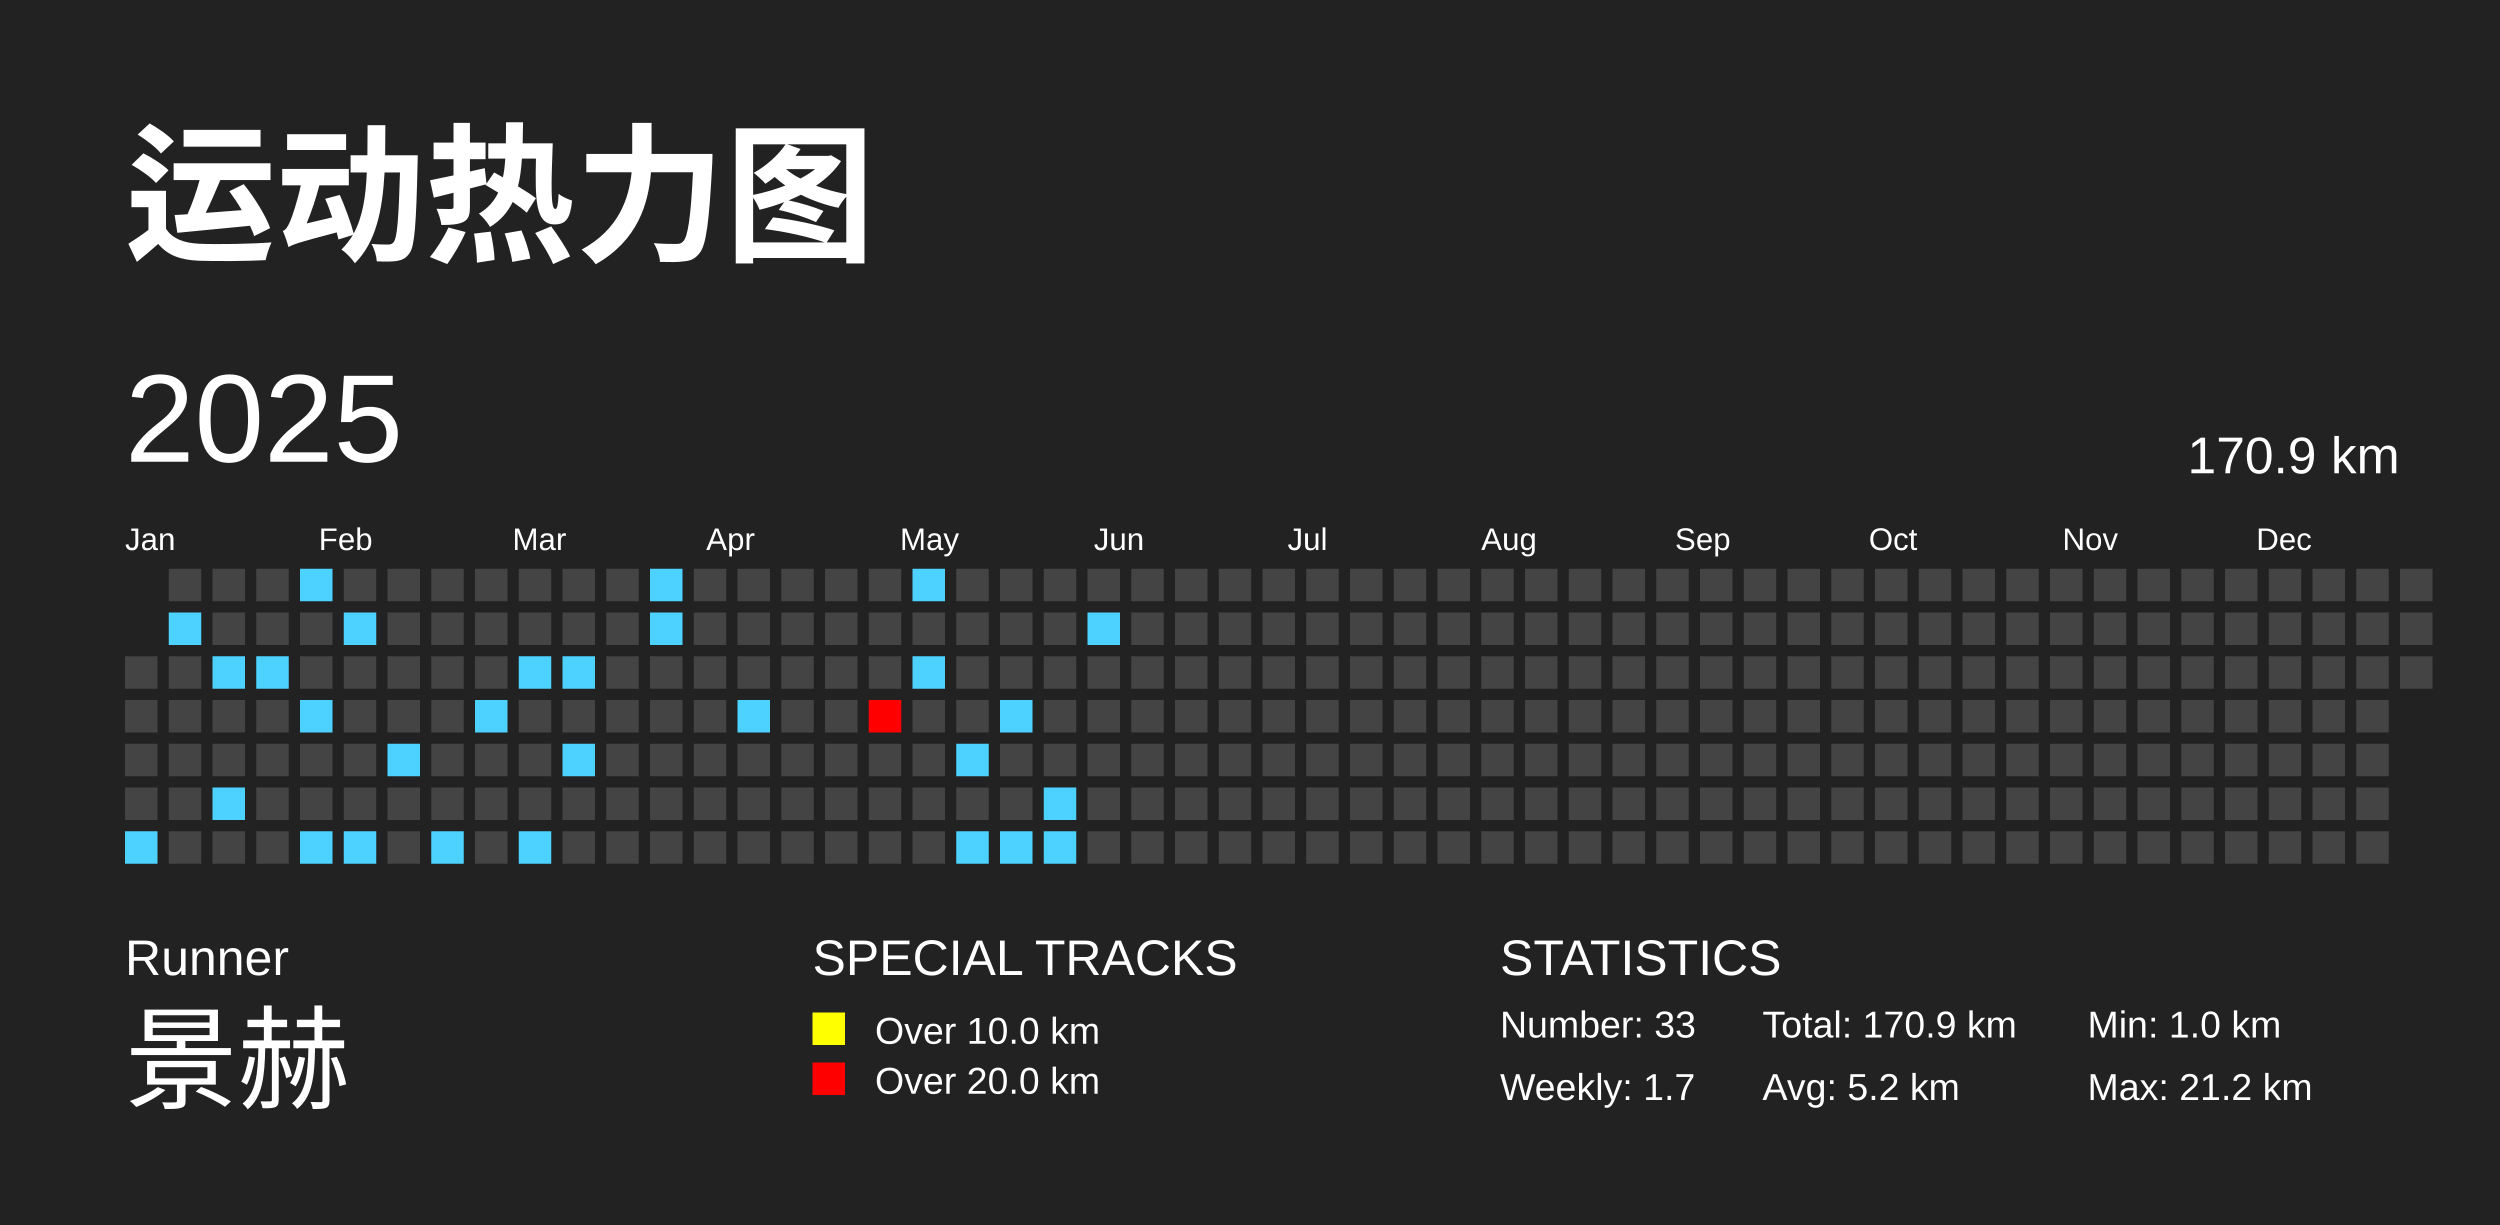
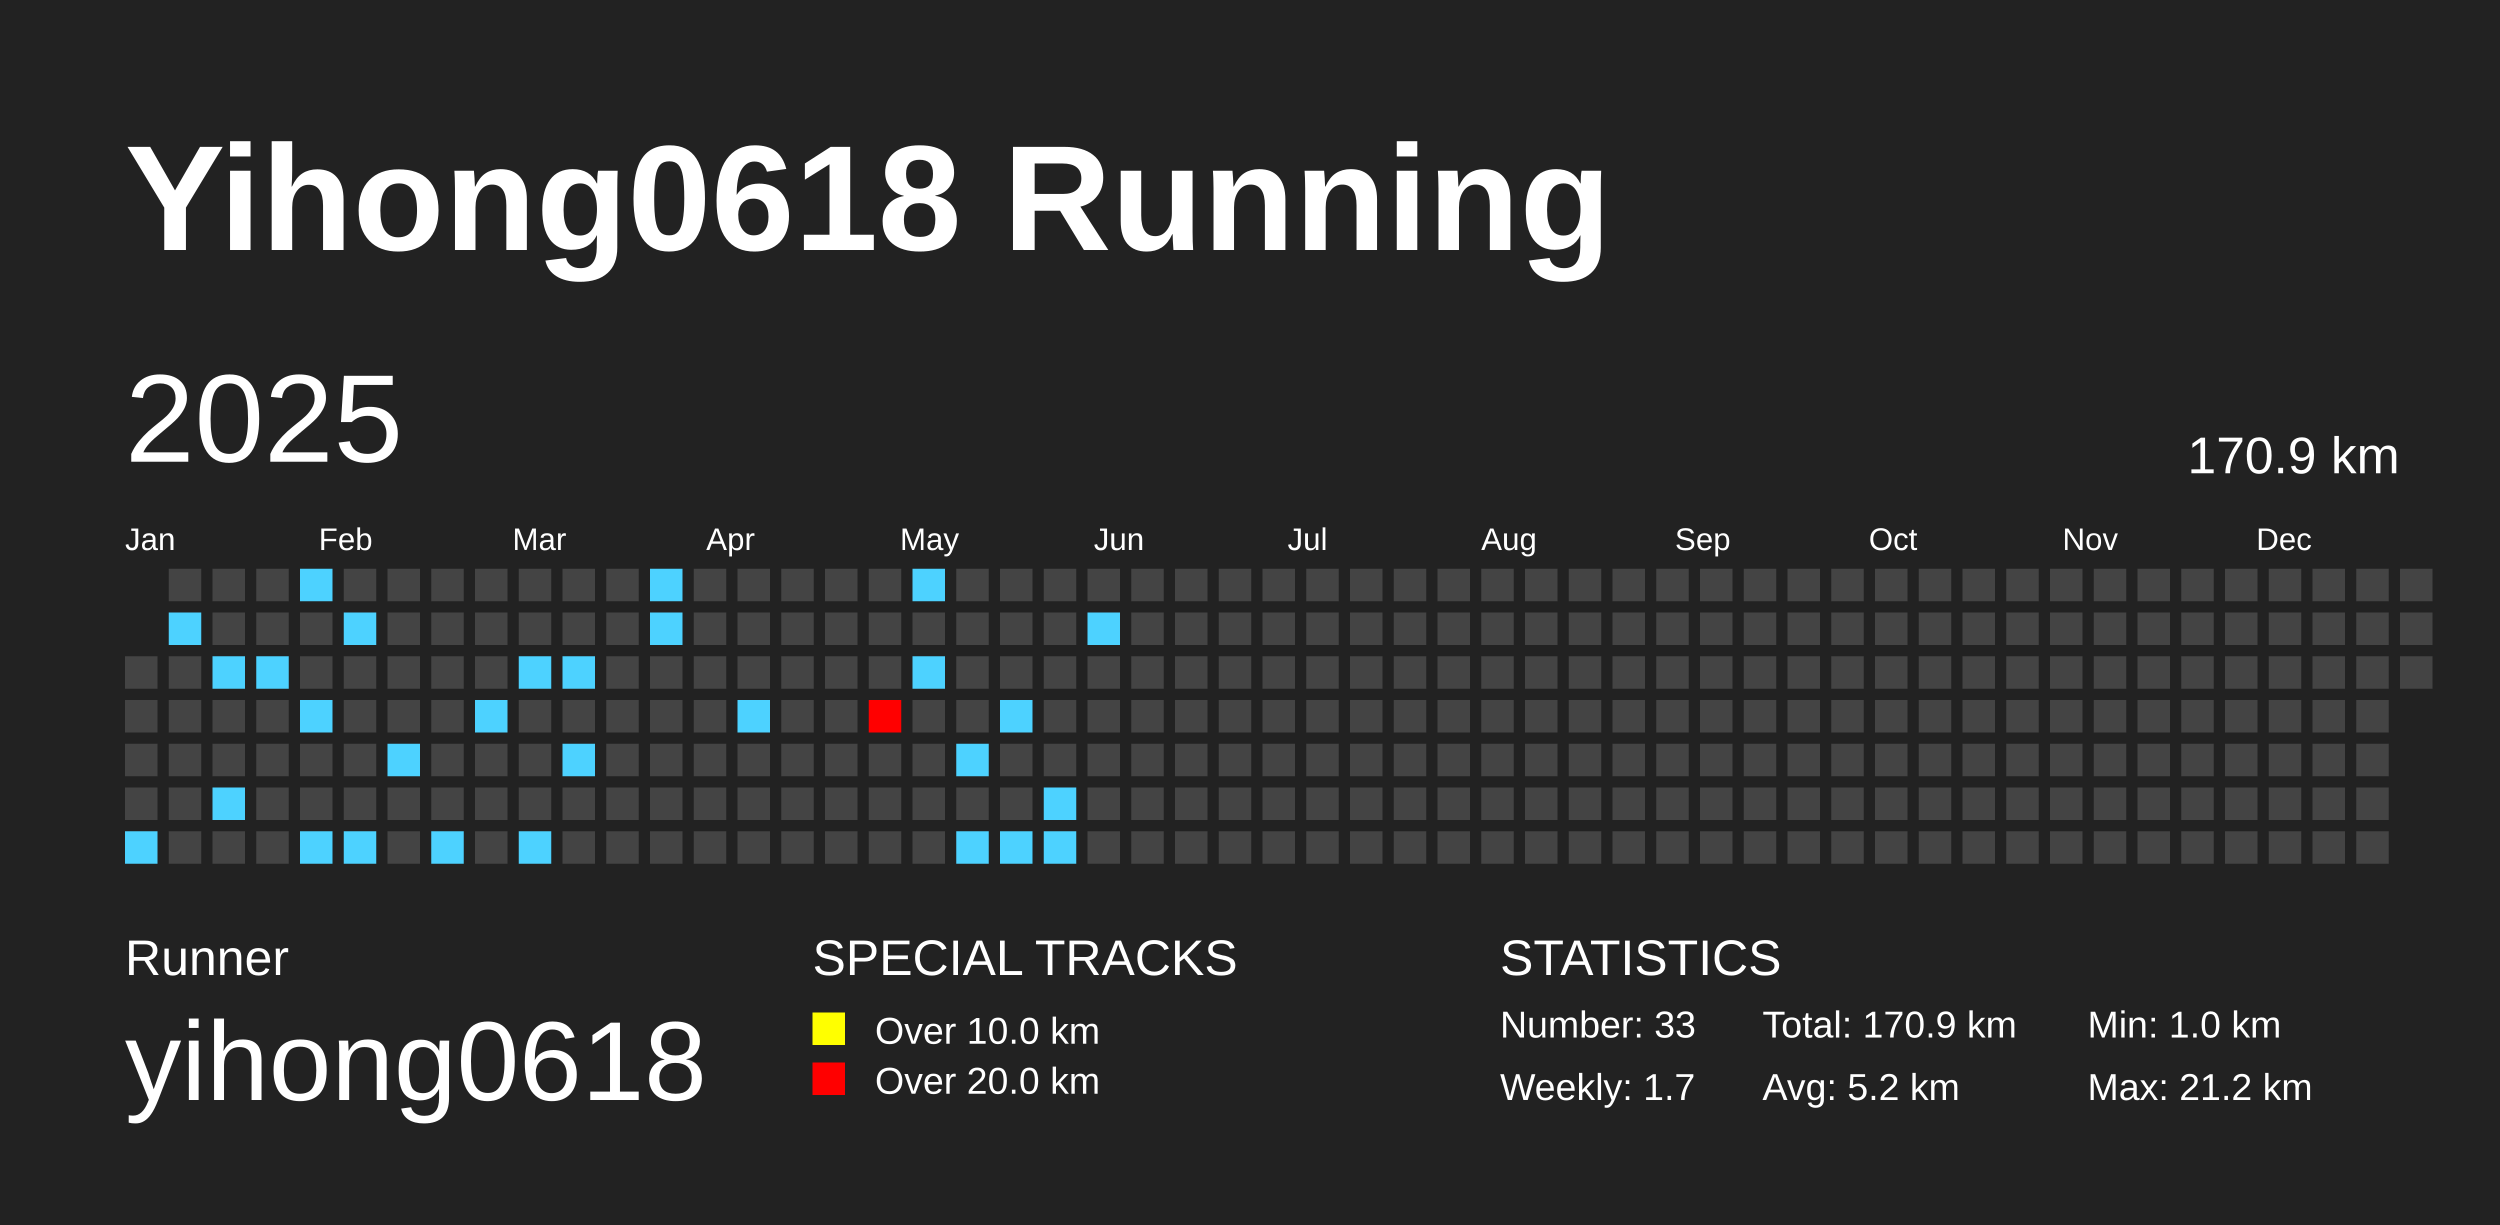
<svg xmlns="http://www.w3.org/2000/svg" baseProfile="full" height="98mm" version="1.1" viewBox="0,0,200,98" width="200mm">
  <defs />
  <rect fill="#222222" height="98" width="200" x="0" y="0" />
-   <text fill="#FFFFFF" style="font-size:12px; font-family:Arial; font-weight:bold;" x="10" y="20">运动热力图</text>
+   <text fill="#FFFFFF" style="font-size:12px; font-family:Arial; font-weight:bold;" x="10" y="20">Yihong0618 Running</text>
  <text fill="#FFFFFF" style="font-size:4px; font-family:Arial" x="10" y="78">Runner</text>
-   <text fill="#FFFFFF" style="font-size:9px; font-family:Arial" x="10" y="88">景赫</text>
+   <text fill="#FFFFFF" style="font-size:9px; font-family:Arial" x="10" y="88">yihong0618</text>
  <text fill="#FFFFFF" style="font-size:4px; font-family:Arial" x="65" y="78">SPECIAL TRACKS</text>
  <rect fill="yellow" height="2.6" width="2.6" x="65" y="81" />
  <text fill="#FFFFFF" style="font-size:3px; font-family:Arial" x="70" y="83.5">Over 10.0 km</text>
  <rect fill="red" height="2.6" width="2.6" x="65" y="85" />
  <text fill="#FFFFFF" style="font-size:3px; font-family:Arial" x="70" y="87.5">Over 20.0 km</text>
  <text fill="#FFFFFF" style="font-size:4px; font-family:Arial" x="120" y="78">STATISTICS</text>
  <text fill="#FFFFFF" style="font-size:3px; font-family:Arial" x="120" y="83">Number: 33</text>
  <text fill="#FFFFFF" style="font-size:3px; font-family:Arial" x="120" y="88">Weekly: 1.7</text>
  <text fill="#FFFFFF" style="font-size:3px; font-family:Arial" x="141" y="83">Total: 170.9 km</text>
  <text fill="#FFFFFF" style="font-size:3px; font-family:Arial" x="141" y="88">Avg: 5.2 km</text>
  <text fill="#FFFFFF" style="font-size:3px; font-family:Arial" x="167" y="83">Min: 1.0 km</text>
  <text fill="#FFFFFF" style="font-size:3px; font-family:Arial" x="167" y="88">Max: 21.2 km</text>
  <text dominant-baseline="hanging" fill="#FFFFFF" style="font-size:10.0px; font-family:Arial;" x="10" y="30">2025</text>
  <text dominant-baseline="hanging" fill="#FFFFFF" style="font-size:4.125px; font-family:Arial;" x="175" y="35">170.9 km</text>
  <text fill="#FFFFFF" style="font-size:2.5px; font-family:Arial" x="10.0" y="44">Jan</text>
  <text fill="#FFFFFF" style="font-size:2.5px; font-family:Arial" x="25.5" y="44">Feb</text>
  <text fill="#FFFFFF" style="font-size:2.5px; font-family:Arial" x="41.0" y="44">Mar</text>
  <text fill="#FFFFFF" style="font-size:2.5px; font-family:Arial" x="56.5" y="44">Apr</text>
  <text fill="#FFFFFF" style="font-size:2.5px; font-family:Arial" x="72.0" y="44">May</text>
  <text fill="#FFFFFF" style="font-size:2.5px; font-family:Arial" x="87.5" y="44">Jun</text>
  <text fill="#FFFFFF" style="font-size:2.5px; font-family:Arial" x="103.0" y="44">Jul</text>
  <text fill="#FFFFFF" style="font-size:2.5px; font-family:Arial" x="118.5" y="44">Aug</text>
  <text fill="#FFFFFF" style="font-size:2.5px; font-family:Arial" x="134.0" y="44">Sep</text>
  <text fill="#FFFFFF" style="font-size:2.5px; font-family:Arial" x="149.5" y="44">Oct</text>
  <text fill="#FFFFFF" style="font-size:2.5px; font-family:Arial" x="165.0" y="44">Nov</text>
  <text fill="#FFFFFF" style="font-size:2.5px; font-family:Arial" x="180.5" y="44">Dec</text>
  <rect fill="#444444" height="2.6" width="2.6" x="10.0" y="52.5" />
  <rect fill="#444444" height="2.6" width="2.6" x="10.0" y="56.0" />
  <rect fill="#444444" height="2.6" width="2.6" x="10.0" y="59.5" />
  <rect fill="#444444" height="2.6" width="2.6" x="10.0" y="63.0" />
  <rect fill="#4dd2ff" height="2.6" width="2.6" x="10.0" y="66.5" />
  <rect fill="#444444" height="2.6" width="2.6" x="13.5" y="45.5" />
  <rect fill="#4dd2ff" height="2.6" width="2.6" x="13.5" y="49.0" />
  <rect fill="#444444" height="2.6" width="2.6" x="13.5" y="52.5" />
  <rect fill="#444444" height="2.6" width="2.6" x="13.5" y="56.0" />
  <rect fill="#444444" height="2.6" width="2.6" x="13.5" y="59.5" />
  <rect fill="#444444" height="2.6" width="2.6" x="13.5" y="63.0" />
  <rect fill="#444444" height="2.6" width="2.6" x="13.5" y="66.5" />
  <rect fill="#444444" height="2.6" width="2.6" x="17.0" y="45.5" />
  <rect fill="#444444" height="2.6" width="2.6" x="17.0" y="49.0" />
  <rect fill="#4dd2ff" height="2.6" width="2.6" x="17.0" y="52.5" />
  <rect fill="#444444" height="2.6" width="2.6" x="17.0" y="56.0" />
  <rect fill="#444444" height="2.6" width="2.6" x="17.0" y="59.5" />
  <rect fill="#4dd2ff" height="2.6" width="2.6" x="17.0" y="63.0" />
  <rect fill="#444444" height="2.6" width="2.6" x="17.0" y="66.5" />
  <rect fill="#444444" height="2.6" width="2.6" x="20.5" y="45.5" />
  <rect fill="#444444" height="2.6" width="2.6" x="20.5" y="49.0" />
  <rect fill="#4dd2ff" height="2.6" width="2.6" x="20.5" y="52.5" />
  <rect fill="#444444" height="2.6" width="2.6" x="20.5" y="56.0" />
  <rect fill="#444444" height="2.6" width="2.6" x="20.5" y="59.5" />
  <rect fill="#444444" height="2.6" width="2.6" x="20.5" y="63.0" />
  <rect fill="#444444" height="2.6" width="2.6" x="20.5" y="66.5" />
  <rect fill="#4dd2ff" height="2.6" width="2.6" x="24.0" y="45.5" />
  <rect fill="#444444" height="2.6" width="2.6" x="24.0" y="49.0" />
  <rect fill="#444444" height="2.6" width="2.6" x="24.0" y="52.5" />
  <rect fill="#4dd2ff" height="2.6" width="2.6" x="24.0" y="56.0" />
  <rect fill="#444444" height="2.6" width="2.6" x="24.0" y="59.5" />
  <rect fill="#444444" height="2.6" width="2.6" x="24.0" y="63.0" />
  <rect fill="#4dd2ff" height="2.6" width="2.6" x="24.0" y="66.5" />
  <rect fill="#444444" height="2.6" width="2.6" x="27.5" y="45.5" />
  <rect fill="#4dd2ff" height="2.6" width="2.6" x="27.5" y="49.0" />
  <rect fill="#444444" height="2.6" width="2.6" x="27.5" y="52.5" />
  <rect fill="#444444" height="2.6" width="2.6" x="27.5" y="56.0" />
  <rect fill="#444444" height="2.6" width="2.6" x="27.5" y="59.5" />
  <rect fill="#444444" height="2.6" width="2.6" x="27.5" y="63.0" />
  <rect fill="#4dd2ff" height="2.6" width="2.6" x="27.5" y="66.5" />
  <rect fill="#444444" height="2.6" width="2.6" x="31.0" y="45.5" />
  <rect fill="#444444" height="2.6" width="2.6" x="31.0" y="49.0" />
  <rect fill="#444444" height="2.6" width="2.6" x="31.0" y="52.5" />
  <rect fill="#444444" height="2.6" width="2.6" x="31.0" y="56.0" />
  <rect fill="#4dd2ff" height="2.6" width="2.6" x="31.0" y="59.5" />
  <rect fill="#444444" height="2.6" width="2.6" x="31.0" y="63.0" />
  <rect fill="#444444" height="2.6" width="2.6" x="31.0" y="66.5" />
  <rect fill="#444444" height="2.6" width="2.6" x="34.5" y="45.5" />
  <rect fill="#444444" height="2.6" width="2.6" x="34.5" y="49.0" />
  <rect fill="#444444" height="2.6" width="2.6" x="34.5" y="52.5" />
  <rect fill="#444444" height="2.6" width="2.6" x="34.5" y="56.0" />
  <rect fill="#444444" height="2.6" width="2.6" x="34.5" y="59.5" />
  <rect fill="#444444" height="2.6" width="2.6" x="34.5" y="63.0" />
  <rect fill="#4dd2ff" height="2.6" width="2.6" x="34.5" y="66.5" />
  <rect fill="#444444" height="2.6" width="2.6" x="38.0" y="45.5" />
  <rect fill="#444444" height="2.6" width="2.6" x="38.0" y="49.0" />
  <rect fill="#444444" height="2.6" width="2.6" x="38.0" y="52.5" />
  <rect fill="#4dd2ff" height="2.6" width="2.6" x="38.0" y="56.0" />
  <rect fill="#444444" height="2.6" width="2.6" x="38.0" y="59.5" />
  <rect fill="#444444" height="2.6" width="2.6" x="38.0" y="63.0" />
  <rect fill="#444444" height="2.6" width="2.6" x="38.0" y="66.5" />
  <rect fill="#444444" height="2.6" width="2.6" x="41.5" y="45.5" />
  <rect fill="#444444" height="2.6" width="2.6" x="41.5" y="49.0" />
  <rect fill="#4dd2ff" height="2.6" width="2.6" x="41.5" y="52.5" />
  <rect fill="#444444" height="2.6" width="2.6" x="41.5" y="56.0" />
  <rect fill="#444444" height="2.6" width="2.6" x="41.5" y="59.5" />
  <rect fill="#444444" height="2.6" width="2.6" x="41.5" y="63.0" />
  <rect fill="#4dd2ff" height="2.6" width="2.6" x="41.5" y="66.5" />
  <rect fill="#444444" height="2.6" width="2.6" x="45.0" y="45.5" />
  <rect fill="#444444" height="2.6" width="2.6" x="45.0" y="49.0" />
  <rect fill="#4dd2ff" height="2.6" width="2.6" x="45.0" y="52.5" />
  <rect fill="#444444" height="2.6" width="2.6" x="45.0" y="56.0" />
  <rect fill="#4dd2ff" height="2.6" width="2.6" x="45.0" y="59.5" />
  <rect fill="#444444" height="2.6" width="2.6" x="45.0" y="63.0" />
  <rect fill="#444444" height="2.6" width="2.6" x="45.0" y="66.5" />
  <rect fill="#444444" height="2.6" width="2.6" x="48.5" y="45.5" />
  <rect fill="#444444" height="2.6" width="2.6" x="48.5" y="49.0" />
  <rect fill="#444444" height="2.6" width="2.6" x="48.5" y="52.5" />
  <rect fill="#444444" height="2.6" width="2.6" x="48.5" y="56.0" />
  <rect fill="#444444" height="2.6" width="2.6" x="48.5" y="59.5" />
  <rect fill="#444444" height="2.6" width="2.6" x="48.5" y="63.0" />
  <rect fill="#444444" height="2.6" width="2.6" x="48.5" y="66.5" />
  <rect fill="#4dd2ff" height="2.6" width="2.6" x="52.0" y="45.5" />
  <rect fill="#4dd2ff" height="2.6" width="2.6" x="52.0" y="49.0" />
  <rect fill="#444444" height="2.6" width="2.6" x="52.0" y="52.5" />
  <rect fill="#444444" height="2.6" width="2.6" x="52.0" y="56.0" />
  <rect fill="#444444" height="2.6" width="2.6" x="52.0" y="59.5" />
  <rect fill="#444444" height="2.6" width="2.6" x="52.0" y="63.0" />
  <rect fill="#444444" height="2.6" width="2.6" x="52.0" y="66.5" />
  <rect fill="#444444" height="2.6" width="2.6" x="55.5" y="45.5" />
  <rect fill="#444444" height="2.6" width="2.6" x="55.5" y="49.0" />
  <rect fill="#444444" height="2.6" width="2.6" x="55.5" y="52.5" />
  <rect fill="#444444" height="2.6" width="2.6" x="55.5" y="56.0" />
  <rect fill="#444444" height="2.6" width="2.6" x="55.5" y="59.5" />
  <rect fill="#444444" height="2.6" width="2.6" x="55.5" y="63.0" />
  <rect fill="#444444" height="2.6" width="2.6" x="55.5" y="66.5" />
  <rect fill="#444444" height="2.6" width="2.6" x="59.0" y="45.5" />
  <rect fill="#444444" height="2.6" width="2.6" x="59.0" y="49.0" />
  <rect fill="#444444" height="2.6" width="2.6" x="59.0" y="52.5" />
  <rect fill="#4dd2ff" height="2.6" width="2.6" x="59.0" y="56.0" />
  <rect fill="#444444" height="2.6" width="2.6" x="59.0" y="59.5" />
  <rect fill="#444444" height="2.6" width="2.6" x="59.0" y="63.0" />
  <rect fill="#444444" height="2.6" width="2.6" x="59.0" y="66.5" />
  <rect fill="#444444" height="2.6" width="2.6" x="62.5" y="45.5" />
  <rect fill="#444444" height="2.6" width="2.6" x="62.5" y="49.0" />
  <rect fill="#444444" height="2.6" width="2.6" x="62.5" y="52.5" />
  <rect fill="#444444" height="2.6" width="2.6" x="62.5" y="56.0" />
  <rect fill="#444444" height="2.6" width="2.6" x="62.5" y="59.5" />
  <rect fill="#444444" height="2.6" width="2.6" x="62.5" y="63.0" />
  <rect fill="#444444" height="2.6" width="2.6" x="62.5" y="66.5" />
  <rect fill="#444444" height="2.6" width="2.6" x="66.0" y="45.5" />
  <rect fill="#444444" height="2.6" width="2.6" x="66.0" y="49.0" />
  <rect fill="#444444" height="2.6" width="2.6" x="66.0" y="52.5" />
  <rect fill="#444444" height="2.6" width="2.6" x="66.0" y="56.0" />
  <rect fill="#444444" height="2.6" width="2.6" x="66.0" y="59.5" />
  <rect fill="#444444" height="2.6" width="2.6" x="66.0" y="63.0" />
  <rect fill="#444444" height="2.6" width="2.6" x="66.0" y="66.5" />
  <rect fill="#444444" height="2.6" width="2.6" x="69.5" y="45.5" />
  <rect fill="#444444" height="2.6" width="2.6" x="69.5" y="49.0" />
  <rect fill="#444444" height="2.6" width="2.6" x="69.5" y="52.5" />
  <rect fill="red" height="2.6" width="2.6" x="69.5" y="56.0" />
  <rect fill="#444444" height="2.6" width="2.6" x="69.5" y="59.5" />
  <rect fill="#444444" height="2.6" width="2.6" x="69.5" y="63.0" />
  <rect fill="#444444" height="2.6" width="2.6" x="69.5" y="66.5" />
  <rect fill="#4dd2ff" height="2.6" width="2.6" x="73.0" y="45.5" />
  <rect fill="#444444" height="2.6" width="2.6" x="73.0" y="49.0" />
  <rect fill="#4dd2ff" height="2.6" width="2.6" x="73.0" y="52.5" />
  <rect fill="#444444" height="2.6" width="2.6" x="73.0" y="56.0" />
  <rect fill="#444444" height="2.6" width="2.6" x="73.0" y="59.5" />
  <rect fill="#444444" height="2.6" width="2.6" x="73.0" y="63.0" />
  <rect fill="#444444" height="2.6" width="2.6" x="73.0" y="66.5" />
  <rect fill="#444444" height="2.6" width="2.6" x="76.5" y="45.5" />
  <rect fill="#444444" height="2.6" width="2.6" x="76.5" y="49.0" />
  <rect fill="#444444" height="2.6" width="2.6" x="76.5" y="52.5" />
  <rect fill="#444444" height="2.6" width="2.6" x="76.5" y="56.0" />
  <rect fill="#4dd2ff" height="2.6" width="2.6" x="76.5" y="59.5" />
  <rect fill="#444444" height="2.6" width="2.6" x="76.5" y="63.0" />
  <rect fill="#4dd2ff" height="2.6" width="2.6" x="76.5" y="66.5" />
  <rect fill="#444444" height="2.6" width="2.6" x="80.0" y="45.5" />
  <rect fill="#444444" height="2.6" width="2.6" x="80.0" y="49.0" />
  <rect fill="#444444" height="2.6" width="2.6" x="80.0" y="52.5" />
  <rect fill="#4dd2ff" height="2.6" width="2.6" x="80.0" y="56.0" />
  <rect fill="#444444" height="2.6" width="2.6" x="80.0" y="59.5" />
  <rect fill="#444444" height="2.6" width="2.6" x="80.0" y="63.0" />
  <rect fill="#4dd2ff" height="2.6" width="2.6" x="80.0" y="66.5" />
  <rect fill="#444444" height="2.6" width="2.6" x="83.5" y="45.5" />
  <rect fill="#444444" height="2.6" width="2.6" x="83.5" y="49.0" />
  <rect fill="#444444" height="2.6" width="2.6" x="83.5" y="52.5" />
  <rect fill="#444444" height="2.6" width="2.6" x="83.5" y="56.0" />
  <rect fill="#444444" height="2.6" width="2.6" x="83.5" y="59.5" />
  <rect fill="#4dd2ff" height="2.6" width="2.6" x="83.5" y="63.0" />
  <rect fill="#4dd2ff" height="2.6" width="2.6" x="83.5" y="66.5" />
  <rect fill="#444444" height="2.6" width="2.6" x="87.0" y="45.5" />
  <rect fill="#4dd2ff" height="2.6" width="2.6" x="87.0" y="49.0" />
  <rect fill="#444444" height="2.6" width="2.6" x="87.0" y="52.5" />
  <rect fill="#444444" height="2.6" width="2.6" x="87.0" y="56.0" />
  <rect fill="#444444" height="2.6" width="2.6" x="87.0" y="59.5" />
  <rect fill="#444444" height="2.6" width="2.6" x="87.0" y="63.0" />
  <rect fill="#444444" height="2.6" width="2.6" x="87.0" y="66.5" />
  <rect fill="#444444" height="2.6" width="2.6" x="90.5" y="45.5" />
  <rect fill="#444444" height="2.6" width="2.6" x="90.5" y="49.0" />
  <rect fill="#444444" height="2.6" width="2.6" x="90.5" y="52.5" />
  <rect fill="#444444" height="2.6" width="2.6" x="90.5" y="56.0" />
  <rect fill="#444444" height="2.6" width="2.6" x="90.5" y="59.5" />
  <rect fill="#444444" height="2.6" width="2.6" x="90.5" y="63.0" />
  <rect fill="#444444" height="2.6" width="2.6" x="90.5" y="66.5" />
  <rect fill="#444444" height="2.6" width="2.6" x="94.0" y="45.5" />
  <rect fill="#444444" height="2.6" width="2.6" x="94.0" y="49.0" />
  <rect fill="#444444" height="2.6" width="2.6" x="94.0" y="52.5" />
  <rect fill="#444444" height="2.6" width="2.6" x="94.0" y="56.0" />
  <rect fill="#444444" height="2.6" width="2.6" x="94.0" y="59.5" />
  <rect fill="#444444" height="2.6" width="2.6" x="94.0" y="63.0" />
  <rect fill="#444444" height="2.6" width="2.6" x="94.0" y="66.5" />
  <rect fill="#444444" height="2.6" width="2.6" x="97.5" y="45.5" />
  <rect fill="#444444" height="2.6" width="2.6" x="97.5" y="49.0" />
  <rect fill="#444444" height="2.6" width="2.6" x="97.5" y="52.5" />
  <rect fill="#444444" height="2.6" width="2.6" x="97.5" y="56.0" />
  <rect fill="#444444" height="2.6" width="2.6" x="97.5" y="59.5" />
  <rect fill="#444444" height="2.6" width="2.6" x="97.5" y="63.0" />
  <rect fill="#444444" height="2.6" width="2.6" x="97.5" y="66.5" />
  <rect fill="#444444" height="2.6" width="2.6" x="101.0" y="45.5" />
  <rect fill="#444444" height="2.6" width="2.6" x="101.0" y="49.0" />
  <rect fill="#444444" height="2.6" width="2.6" x="101.0" y="52.5" />
  <rect fill="#444444" height="2.6" width="2.6" x="101.0" y="56.0" />
  <rect fill="#444444" height="2.6" width="2.6" x="101.0" y="59.5" />
  <rect fill="#444444" height="2.6" width="2.6" x="101.0" y="63.0" />
  <rect fill="#444444" height="2.6" width="2.6" x="101.0" y="66.5" />
  <rect fill="#444444" height="2.6" width="2.6" x="104.5" y="45.5" />
  <rect fill="#444444" height="2.6" width="2.6" x="104.5" y="49.0" />
  <rect fill="#444444" height="2.6" width="2.6" x="104.5" y="52.5" />
  <rect fill="#444444" height="2.6" width="2.6" x="104.5" y="56.0" />
  <rect fill="#444444" height="2.6" width="2.6" x="104.5" y="59.5" />
  <rect fill="#444444" height="2.6" width="2.6" x="104.5" y="63.0" />
  <rect fill="#444444" height="2.6" width="2.6" x="104.5" y="66.5" />
  <rect fill="#444444" height="2.6" width="2.6" x="108.0" y="45.5" />
  <rect fill="#444444" height="2.6" width="2.6" x="108.0" y="49.0" />
  <rect fill="#444444" height="2.6" width="2.6" x="108.0" y="52.5" />
  <rect fill="#444444" height="2.6" width="2.6" x="108.0" y="56.0" />
  <rect fill="#444444" height="2.6" width="2.6" x="108.0" y="59.5" />
  <rect fill="#444444" height="2.6" width="2.6" x="108.0" y="63.0" />
  <rect fill="#444444" height="2.6" width="2.6" x="108.0" y="66.5" />
  <rect fill="#444444" height="2.6" width="2.6" x="111.5" y="45.5" />
  <rect fill="#444444" height="2.6" width="2.6" x="111.5" y="49.0" />
  <rect fill="#444444" height="2.6" width="2.6" x="111.5" y="52.5" />
  <rect fill="#444444" height="2.6" width="2.6" x="111.5" y="56.0" />
  <rect fill="#444444" height="2.6" width="2.6" x="111.5" y="59.5" />
  <rect fill="#444444" height="2.6" width="2.6" x="111.5" y="63.0" />
  <rect fill="#444444" height="2.6" width="2.6" x="111.5" y="66.5" />
  <rect fill="#444444" height="2.6" width="2.6" x="115.0" y="45.5" />
  <rect fill="#444444" height="2.6" width="2.6" x="115.0" y="49.0" />
  <rect fill="#444444" height="2.6" width="2.6" x="115.0" y="52.5" />
  <rect fill="#444444" height="2.6" width="2.6" x="115.0" y="56.0" />
  <rect fill="#444444" height="2.6" width="2.6" x="115.0" y="59.5" />
  <rect fill="#444444" height="2.6" width="2.6" x="115.0" y="63.0" />
  <rect fill="#444444" height="2.6" width="2.6" x="115.0" y="66.5" />
  <rect fill="#444444" height="2.6" width="2.6" x="118.5" y="45.5" />
  <rect fill="#444444" height="2.6" width="2.6" x="118.5" y="49.0" />
  <rect fill="#444444" height="2.6" width="2.6" x="118.5" y="52.5" />
  <rect fill="#444444" height="2.6" width="2.6" x="118.5" y="56.0" />
  <rect fill="#444444" height="2.6" width="2.6" x="118.5" y="59.5" />
  <rect fill="#444444" height="2.6" width="2.6" x="118.5" y="63.0" />
  <rect fill="#444444" height="2.6" width="2.6" x="118.5" y="66.5" />
  <rect fill="#444444" height="2.6" width="2.6" x="122.0" y="45.5" />
  <rect fill="#444444" height="2.6" width="2.6" x="122.0" y="49.0" />
  <rect fill="#444444" height="2.6" width="2.6" x="122.0" y="52.5" />
  <rect fill="#444444" height="2.6" width="2.6" x="122.0" y="56.0" />
  <rect fill="#444444" height="2.6" width="2.6" x="122.0" y="59.5" />
  <rect fill="#444444" height="2.6" width="2.6" x="122.0" y="63.0" />
  <rect fill="#444444" height="2.6" width="2.6" x="122.0" y="66.5" />
  <rect fill="#444444" height="2.6" width="2.6" x="125.5" y="45.5" />
  <rect fill="#444444" height="2.6" width="2.6" x="125.5" y="49.0" />
  <rect fill="#444444" height="2.6" width="2.6" x="125.5" y="52.5" />
  <rect fill="#444444" height="2.6" width="2.6" x="125.5" y="56.0" />
  <rect fill="#444444" height="2.6" width="2.6" x="125.5" y="59.5" />
  <rect fill="#444444" height="2.6" width="2.6" x="125.5" y="63.0" />
  <rect fill="#444444" height="2.6" width="2.6" x="125.5" y="66.5" />
  <rect fill="#444444" height="2.6" width="2.6" x="129.0" y="45.5" />
  <rect fill="#444444" height="2.6" width="2.6" x="129.0" y="49.0" />
  <rect fill="#444444" height="2.6" width="2.6" x="129.0" y="52.5" />
  <rect fill="#444444" height="2.6" width="2.6" x="129.0" y="56.0" />
  <rect fill="#444444" height="2.6" width="2.6" x="129.0" y="59.5" />
  <rect fill="#444444" height="2.6" width="2.6" x="129.0" y="63.0" />
  <rect fill="#444444" height="2.6" width="2.6" x="129.0" y="66.5" />
  <rect fill="#444444" height="2.6" width="2.6" x="132.5" y="45.5" />
  <rect fill="#444444" height="2.6" width="2.6" x="132.5" y="49.0" />
  <rect fill="#444444" height="2.6" width="2.6" x="132.5" y="52.5" />
  <rect fill="#444444" height="2.6" width="2.6" x="132.5" y="56.0" />
  <rect fill="#444444" height="2.6" width="2.6" x="132.5" y="59.5" />
  <rect fill="#444444" height="2.6" width="2.6" x="132.5" y="63.0" />
  <rect fill="#444444" height="2.6" width="2.6" x="132.5" y="66.5" />
  <rect fill="#444444" height="2.6" width="2.6" x="136.0" y="45.5" />
  <rect fill="#444444" height="2.6" width="2.6" x="136.0" y="49.0" />
  <rect fill="#444444" height="2.6" width="2.6" x="136.0" y="52.5" />
  <rect fill="#444444" height="2.6" width="2.6" x="136.0" y="56.0" />
  <rect fill="#444444" height="2.6" width="2.6" x="136.0" y="59.5" />
  <rect fill="#444444" height="2.6" width="2.6" x="136.0" y="63.0" />
  <rect fill="#444444" height="2.6" width="2.6" x="136.0" y="66.5" />
  <rect fill="#444444" height="2.6" width="2.6" x="139.5" y="45.5" />
  <rect fill="#444444" height="2.6" width="2.6" x="139.5" y="49.0" />
  <rect fill="#444444" height="2.6" width="2.6" x="139.5" y="52.5" />
  <rect fill="#444444" height="2.6" width="2.6" x="139.5" y="56.0" />
  <rect fill="#444444" height="2.6" width="2.6" x="139.5" y="59.5" />
  <rect fill="#444444" height="2.6" width="2.6" x="139.5" y="63.0" />
  <rect fill="#444444" height="2.6" width="2.6" x="139.5" y="66.5" />
  <rect fill="#444444" height="2.6" width="2.6" x="143.0" y="45.5" />
  <rect fill="#444444" height="2.6" width="2.6" x="143.0" y="49.0" />
  <rect fill="#444444" height="2.6" width="2.6" x="143.0" y="52.5" />
  <rect fill="#444444" height="2.6" width="2.6" x="143.0" y="56.0" />
  <rect fill="#444444" height="2.6" width="2.6" x="143.0" y="59.5" />
  <rect fill="#444444" height="2.6" width="2.6" x="143.0" y="63.0" />
  <rect fill="#444444" height="2.6" width="2.6" x="143.0" y="66.5" />
  <rect fill="#444444" height="2.6" width="2.6" x="146.5" y="45.5" />
  <rect fill="#444444" height="2.6" width="2.6" x="146.5" y="49.0" />
  <rect fill="#444444" height="2.6" width="2.6" x="146.5" y="52.5" />
  <rect fill="#444444" height="2.6" width="2.6" x="146.5" y="56.0" />
  <rect fill="#444444" height="2.6" width="2.6" x="146.5" y="59.5" />
  <rect fill="#444444" height="2.6" width="2.6" x="146.5" y="63.0" />
  <rect fill="#444444" height="2.6" width="2.6" x="146.5" y="66.5" />
  <rect fill="#444444" height="2.6" width="2.6" x="150.0" y="45.5" />
  <rect fill="#444444" height="2.6" width="2.6" x="150.0" y="49.0" />
  <rect fill="#444444" height="2.6" width="2.6" x="150.0" y="52.5" />
  <rect fill="#444444" height="2.6" width="2.6" x="150.0" y="56.0" />
  <rect fill="#444444" height="2.6" width="2.6" x="150.0" y="59.5" />
  <rect fill="#444444" height="2.6" width="2.6" x="150.0" y="63.0" />
  <rect fill="#444444" height="2.6" width="2.6" x="150.0" y="66.5" />
  <rect fill="#444444" height="2.6" width="2.6" x="153.5" y="45.5" />
  <rect fill="#444444" height="2.6" width="2.6" x="153.5" y="49.0" />
  <rect fill="#444444" height="2.6" width="2.6" x="153.5" y="52.5" />
  <rect fill="#444444" height="2.6" width="2.6" x="153.5" y="56.0" />
  <rect fill="#444444" height="2.6" width="2.6" x="153.5" y="59.5" />
  <rect fill="#444444" height="2.6" width="2.6" x="153.5" y="63.0" />
  <rect fill="#444444" height="2.6" width="2.6" x="153.5" y="66.5" />
  <rect fill="#444444" height="2.6" width="2.6" x="157.0" y="45.5" />
  <rect fill="#444444" height="2.6" width="2.6" x="157.0" y="49.0" />
  <rect fill="#444444" height="2.6" width="2.6" x="157.0" y="52.5" />
  <rect fill="#444444" height="2.6" width="2.6" x="157.0" y="56.0" />
  <rect fill="#444444" height="2.6" width="2.6" x="157.0" y="59.5" />
  <rect fill="#444444" height="2.6" width="2.6" x="157.0" y="63.0" />
  <rect fill="#444444" height="2.6" width="2.6" x="157.0" y="66.5" />
  <rect fill="#444444" height="2.6" width="2.6" x="160.5" y="45.5" />
  <rect fill="#444444" height="2.6" width="2.6" x="160.5" y="49.0" />
  <rect fill="#444444" height="2.6" width="2.6" x="160.5" y="52.5" />
  <rect fill="#444444" height="2.6" width="2.6" x="160.5" y="56.0" />
  <rect fill="#444444" height="2.6" width="2.6" x="160.5" y="59.5" />
  <rect fill="#444444" height="2.6" width="2.6" x="160.5" y="63.0" />
  <rect fill="#444444" height="2.6" width="2.6" x="160.5" y="66.5" />
  <rect fill="#444444" height="2.6" width="2.6" x="164.0" y="45.5" />
  <rect fill="#444444" height="2.6" width="2.6" x="164.0" y="49.0" />
  <rect fill="#444444" height="2.6" width="2.6" x="164.0" y="52.5" />
  <rect fill="#444444" height="2.6" width="2.6" x="164.0" y="56.0" />
  <rect fill="#444444" height="2.6" width="2.6" x="164.0" y="59.5" />
  <rect fill="#444444" height="2.6" width="2.6" x="164.0" y="63.0" />
  <rect fill="#444444" height="2.6" width="2.6" x="164.0" y="66.5" />
  <rect fill="#444444" height="2.6" width="2.6" x="167.5" y="45.5" />
  <rect fill="#444444" height="2.6" width="2.6" x="167.5" y="49.0" />
  <rect fill="#444444" height="2.6" width="2.6" x="167.5" y="52.5" />
  <rect fill="#444444" height="2.6" width="2.6" x="167.5" y="56.0" />
  <rect fill="#444444" height="2.6" width="2.6" x="167.5" y="59.5" />
  <rect fill="#444444" height="2.6" width="2.6" x="167.5" y="63.0" />
  <rect fill="#444444" height="2.6" width="2.6" x="167.5" y="66.5" />
  <rect fill="#444444" height="2.6" width="2.6" x="171.0" y="45.5" />
  <rect fill="#444444" height="2.6" width="2.6" x="171.0" y="49.0" />
  <rect fill="#444444" height="2.6" width="2.6" x="171.0" y="52.5" />
  <rect fill="#444444" height="2.6" width="2.6" x="171.0" y="56.0" />
  <rect fill="#444444" height="2.6" width="2.6" x="171.0" y="59.5" />
  <rect fill="#444444" height="2.6" width="2.6" x="171.0" y="63.0" />
  <rect fill="#444444" height="2.6" width="2.6" x="171.0" y="66.5" />
  <rect fill="#444444" height="2.6" width="2.6" x="174.5" y="45.5" />
  <rect fill="#444444" height="2.6" width="2.6" x="174.5" y="49.0" />
  <rect fill="#444444" height="2.6" width="2.6" x="174.5" y="52.5" />
  <rect fill="#444444" height="2.6" width="2.6" x="174.5" y="56.0" />
  <rect fill="#444444" height="2.6" width="2.6" x="174.5" y="59.5" />
  <rect fill="#444444" height="2.6" width="2.6" x="174.5" y="63.0" />
  <rect fill="#444444" height="2.6" width="2.6" x="174.5" y="66.5" />
  <rect fill="#444444" height="2.6" width="2.6" x="178.0" y="45.5" />
  <rect fill="#444444" height="2.6" width="2.6" x="178.0" y="49.0" />
  <rect fill="#444444" height="2.6" width="2.6" x="178.0" y="52.5" />
  <rect fill="#444444" height="2.6" width="2.6" x="178.0" y="56.0" />
  <rect fill="#444444" height="2.6" width="2.6" x="178.0" y="59.5" />
  <rect fill="#444444" height="2.6" width="2.6" x="178.0" y="63.0" />
  <rect fill="#444444" height="2.6" width="2.6" x="178.0" y="66.5" />
  <rect fill="#444444" height="2.6" width="2.6" x="181.5" y="45.5" />
  <rect fill="#444444" height="2.6" width="2.6" x="181.5" y="49.0" />
  <rect fill="#444444" height="2.6" width="2.6" x="181.5" y="52.5" />
  <rect fill="#444444" height="2.6" width="2.6" x="181.5" y="56.0" />
  <rect fill="#444444" height="2.6" width="2.6" x="181.5" y="59.5" />
  <rect fill="#444444" height="2.6" width="2.6" x="181.5" y="63.0" />
  <rect fill="#444444" height="2.6" width="2.6" x="181.5" y="66.5" />
  <rect fill="#444444" height="2.6" width="2.6" x="185.0" y="45.5" />
  <rect fill="#444444" height="2.6" width="2.6" x="185.0" y="49.0" />
  <rect fill="#444444" height="2.6" width="2.6" x="185.0" y="52.5" />
  <rect fill="#444444" height="2.6" width="2.6" x="185.0" y="56.0" />
  <rect fill="#444444" height="2.6" width="2.6" x="185.0" y="59.5" />
  <rect fill="#444444" height="2.6" width="2.6" x="185.0" y="63.0" />
  <rect fill="#444444" height="2.6" width="2.6" x="185.0" y="66.5" />
  <rect fill="#444444" height="2.6" width="2.6" x="188.5" y="45.5" />
  <rect fill="#444444" height="2.6" width="2.6" x="188.5" y="49.0" />
  <rect fill="#444444" height="2.6" width="2.6" x="188.5" y="52.5" />
  <rect fill="#444444" height="2.6" width="2.6" x="188.5" y="56.0" />
  <rect fill="#444444" height="2.6" width="2.6" x="188.5" y="59.5" />
  <rect fill="#444444" height="2.6" width="2.6" x="188.5" y="63.0" />
  <rect fill="#444444" height="2.6" width="2.6" x="188.5" y="66.5" />
  <rect fill="#444444" height="2.6" width="2.6" x="192.0" y="45.5" />
  <rect fill="#444444" height="2.6" width="2.6" x="192.0" y="49.0" />
  <rect fill="#444444" height="2.6" width="2.6" x="192.0" y="52.5" />
</svg>
